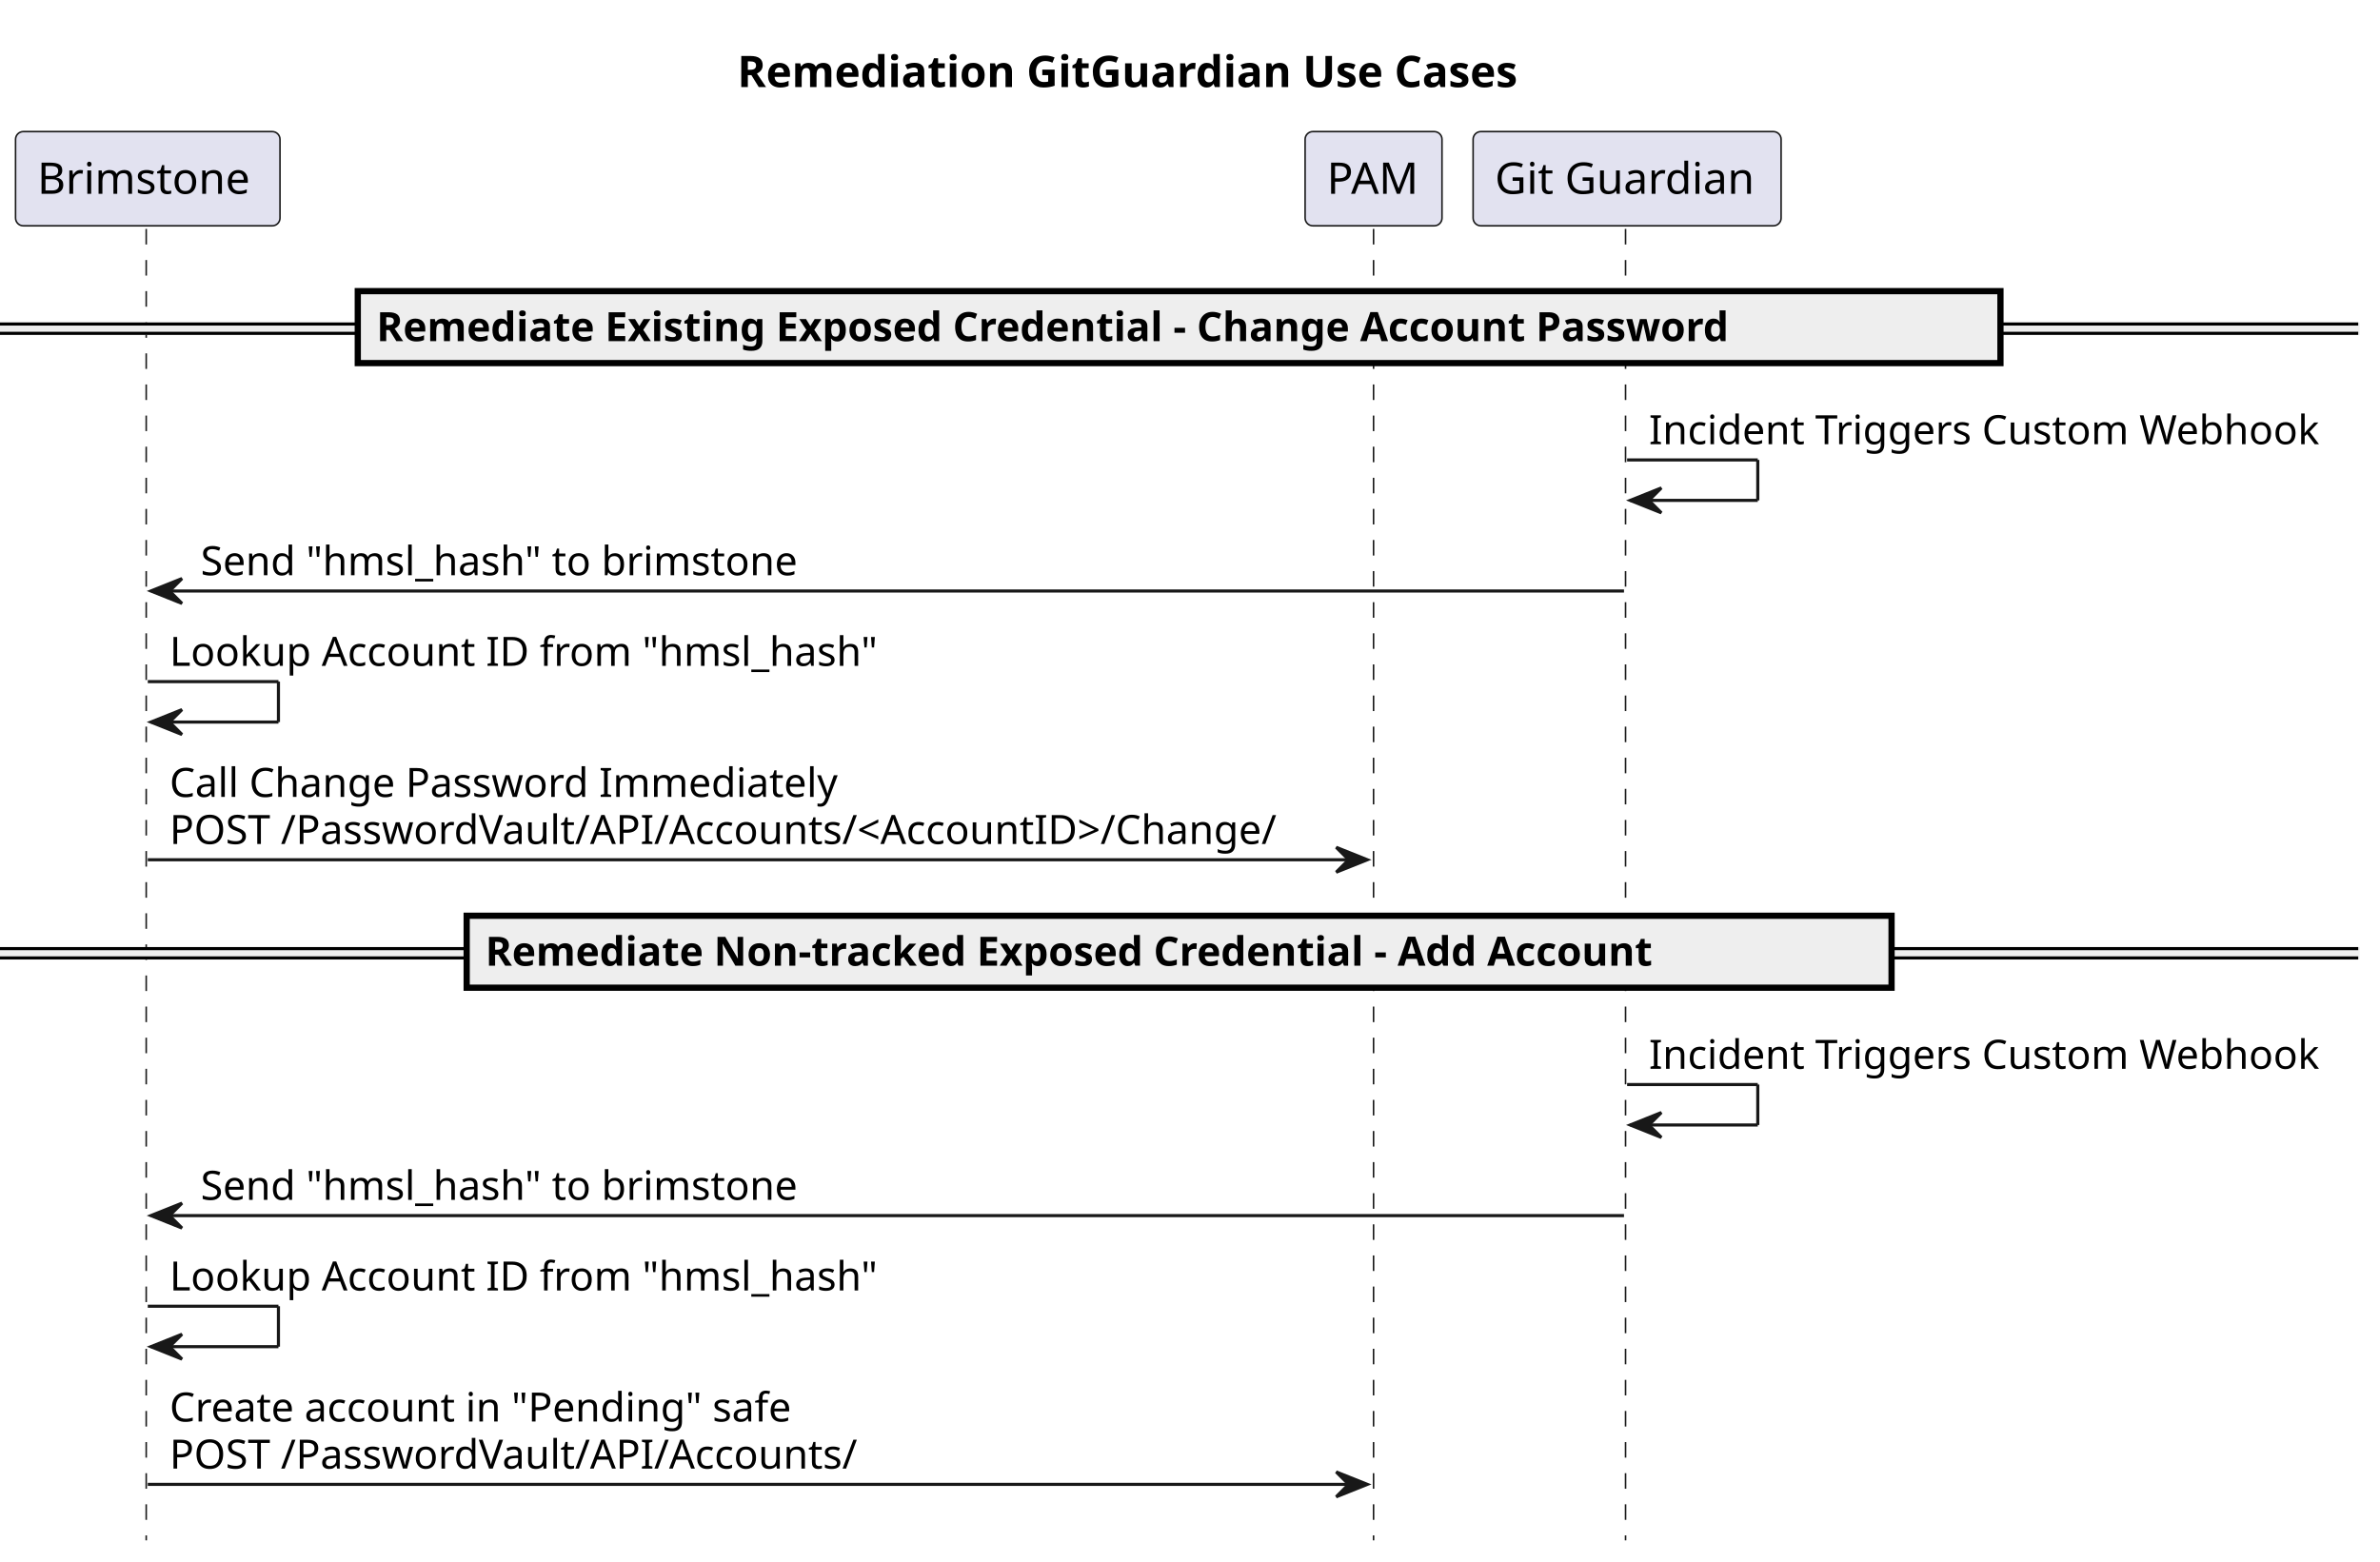
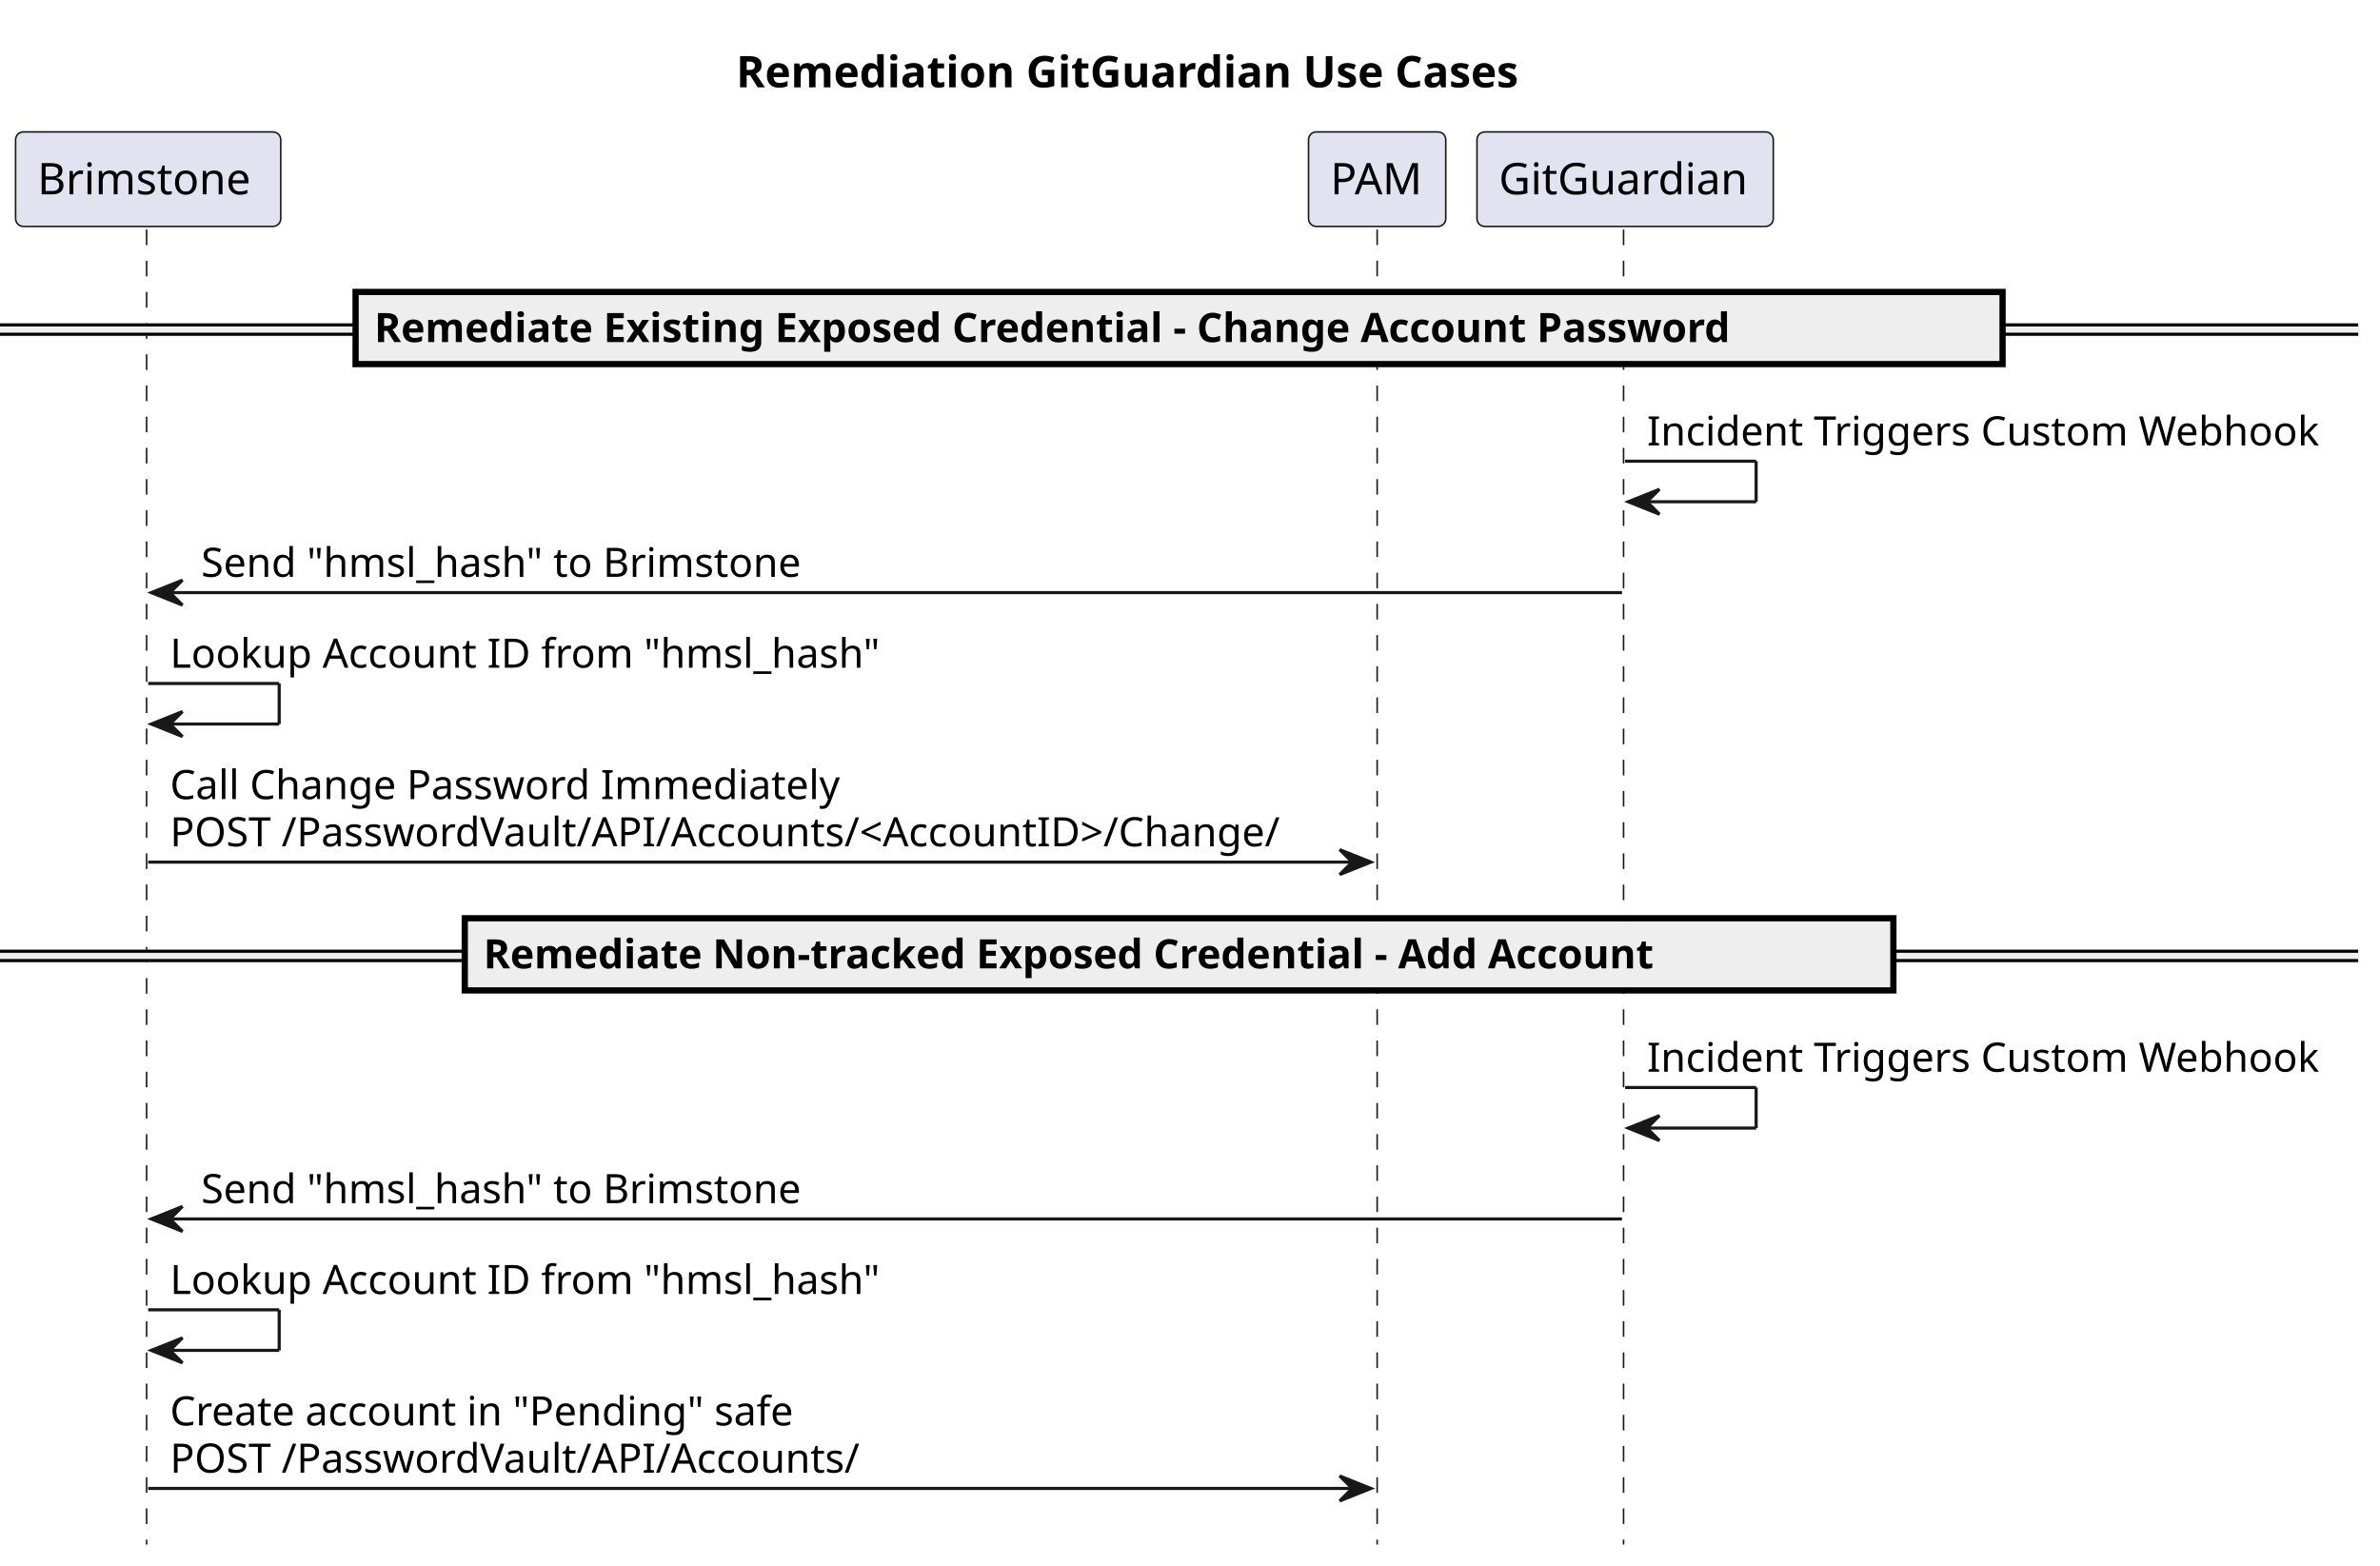
- <svg xmlns="http://www.w3.org/2000/svg" contentStyleType="text/css" height="502px" preserveAspectRatio="none" style="width:765px;height:502px;background:#FFFFFF;" version="1.1" viewBox="0 0 765 502" width="765px" zoomAndPan="magnify">
+ <svg xmlns="http://www.w3.org/2000/svg" contentStyleType="text/css" height="502px" preserveAspectRatio="none" style="width:763px;height:502px;background:#FFFFFF;" version="1.1" viewBox="0 0 763 502" width="763px" zoomAndPan="magnify">
  <defs />
  <g>
-     <text fill="#000000" font-family="sans-serif" font-size="14" font-weight="bold" lengthAdjust="spacing" textLength="283" x="237" y="27.995">Remediation GitGuardian Use Cases</text>
+     <text fill="#000000" font-family="sans-serif" font-size="14" font-weight="bold" lengthAdjust="spacing" textLength="283" x="236" y="27.995">Remediation GitGuardian Use Cases</text>
    <line style="stroke:#181818;stroke-width:0.5;stroke-dasharray:5.0,5.0;" x1="47" x2="47" y1="73.594" y2="495.188" />
    <line style="stroke:#181818;stroke-width:0.5;stroke-dasharray:5.0,5.0;" x1="441.5" x2="441.5" y1="73.594" y2="495.188" />
-     <line style="stroke:#181818;stroke-width:0.5;stroke-dasharray:5.0,5.0;" x1="522.5" x2="522.5" y1="73.594" y2="495.188" />
+     <line style="stroke:#181818;stroke-width:0.5;stroke-dasharray:5.0,5.0;" x1="520.5" x2="520.5" y1="73.594" y2="495.188" />
    <rect fill="#E2E2F0" height="30.297" rx="2.5" ry="2.5" style="stroke:#181818;stroke-width:0.5;" width="85" x="5" y="42.297" />
    <text fill="#000000" font-family="sans-serif" font-size="14" lengthAdjust="spacing" textLength="71" x="12" y="62.292">Brimstone</text>
    <rect fill="#E2E2F0" height="30.297" rx="2.5" ry="2.5" style="stroke:#181818;stroke-width:0.5;" width="44" x="419.5" y="42.297" />
    <text fill="#000000" font-family="sans-serif" font-size="14" lengthAdjust="spacing" textLength="30" x="426.5" y="62.292">PAM</text>
-     <rect fill="#E2E2F0" height="30.297" rx="2.5" ry="2.5" style="stroke:#181818;stroke-width:0.5;" width="99" x="473.5" y="42.297" />
-     <text fill="#000000" font-family="sans-serif" font-size="14" lengthAdjust="spacing" textLength="85" x="480.5" y="62.292">Git Guardian</text>
-     <rect fill="#EEEEEE" height="3" style="stroke:#EEEEEE;stroke-width:1.0;" width="758" x="0" y="104.16" />
-     <line style="stroke:#000000;stroke-width:1.0;" x1="0" x2="758" y1="104.16" y2="104.16" />
-     <line style="stroke:#000000;stroke-width:1.0;" x1="0" x2="758" y1="107.16" y2="107.16" />
-     <rect fill="#EEEEEE" height="23.133" style="stroke:#000000;stroke-width:2.0;" width="528" x="115" y="93.594" />
-     <text fill="#000000" font-family="sans-serif" font-size="13" font-weight="bold" lengthAdjust="spacing" textLength="504" x="121" y="109.661">Remediate Existing Exposed Credential - Change Account Password</text>
-     <line style="stroke:#181818;stroke-width:1.0;" x1="523" x2="565" y1="147.859" y2="147.859" />
-     <line style="stroke:#181818;stroke-width:1.0;" x1="565" x2="565" y1="147.859" y2="160.859" />
-     <line style="stroke:#181818;stroke-width:1.0;" x1="524" x2="565" y1="160.859" y2="160.859" />
-     <polygon fill="#181818" points="534,156.859,524,160.859,534,164.859,530,160.859" style="stroke:#181818;stroke-width:1.0;" />
-     <text fill="#000000" font-family="sans-serif" font-size="13" lengthAdjust="spacing" textLength="221" x="530" y="142.793">Incident Triggers Custom Webhook</text>
+     <rect fill="#E2E2F0" height="30.297" rx="2.5" ry="2.5" style="stroke:#181818;stroke-width:0.5;" width="95" x="473.5" y="42.297" />
+     <text fill="#000000" font-family="sans-serif" font-size="14" lengthAdjust="spacing" textLength="81" x="480.5" y="62.292">GitGuardian</text>
+     <rect fill="#EEEEEE" height="3" style="stroke:#EEEEEE;stroke-width:1.0;" width="756" x="0" y="104.16" />
+     <line style="stroke:#000000;stroke-width:1.0;" x1="0" x2="756" y1="104.16" y2="104.16" />
+     <line style="stroke:#000000;stroke-width:1.0;" x1="0" x2="756" y1="107.16" y2="107.16" />
+     <rect fill="#EEEEEE" height="23.133" style="stroke:#000000;stroke-width:2.0;" width="528" x="114" y="93.594" />
+     <text fill="#000000" font-family="sans-serif" font-size="13" font-weight="bold" lengthAdjust="spacing" textLength="504" x="120" y="109.661">Remediate Existing Exposed Credential - Change Account Password</text>
+     <line style="stroke:#181818;stroke-width:1.0;" x1="521" x2="563" y1="147.859" y2="147.859" />
+     <line style="stroke:#181818;stroke-width:1.0;" x1="563" x2="563" y1="147.859" y2="160.859" />
+     <line style="stroke:#181818;stroke-width:1.0;" x1="522" x2="563" y1="160.859" y2="160.859" />
+     <polygon fill="#181818" points="532,156.859,522,160.859,532,164.859,528,160.859" style="stroke:#181818;stroke-width:1.0;" />
+     <text fill="#000000" font-family="sans-serif" font-size="13" lengthAdjust="spacing" textLength="221" x="528" y="142.793">Incident Triggers Custom Webhook</text>
    <polygon fill="#181818" points="58.5,185.992,48.5,189.992,58.5,193.992,54.5,189.992" style="stroke:#181818;stroke-width:1.0;" />
-     <line style="stroke:#181818;stroke-width:1.0;" x1="52.5" x2="522" y1="189.992" y2="189.992" />
-     <text fill="#000000" font-family="sans-serif" font-size="13" lengthAdjust="spacing" textLength="202" x="64.5" y="184.926">Send "hmsl_hash" to brimstone</text>
+     <line style="stroke:#181818;stroke-width:1.0;" x1="52.5" x2="520" y1="189.992" y2="189.992" />
+     <text fill="#000000" font-family="sans-serif" font-size="13" lengthAdjust="spacing" textLength="203" x="64.5" y="184.926">Send "hmsl_hash" to Brimstone</text>
    <line style="stroke:#181818;stroke-width:1.0;" x1="47.5" x2="89.5" y1="219.125" y2="219.125" />
    <line style="stroke:#181818;stroke-width:1.0;" x1="89.5" x2="89.5" y1="219.125" y2="232.125" />
    <line style="stroke:#181818;stroke-width:1.0;" x1="48.5" x2="89.5" y1="232.125" y2="232.125" />
    <polygon fill="#181818" points="58.5,228.125,48.5,232.125,58.5,236.125,54.5,232.125" style="stroke:#181818;stroke-width:1.0;" />
    <text fill="#000000" font-family="sans-serif" font-size="13" lengthAdjust="spacing" textLength="236" x="54.5" y="214.059">Lookup Account ID from "hmsl_hash"</text>
    <polygon fill="#181818" points="429.5,272.391,439.5,276.391,429.5,280.391,433.5,276.391" style="stroke:#181818;stroke-width:1.0;" />
    <line style="stroke:#181818;stroke-width:1.0;" x1="47.5" x2="435.5" y1="276.391" y2="276.391" />
    <text fill="#000000" font-family="sans-serif" font-size="13" lengthAdjust="spacing" textLength="223" x="54.5" y="256.192">Call Change Password Immediately</text>
    <text fill="#000000" font-family="sans-serif" font-size="13" lengthAdjust="spacing" textLength="370" x="54.5" y="271.325">POST /PasswordVault/API/Accounts/&lt;AccountID&gt;/Change/</text>
-     <rect fill="#EEEEEE" height="3" style="stroke:#EEEEEE;stroke-width:1.0;" width="758" x="0" y="304.957" />
-     <line style="stroke:#000000;stroke-width:1.0;" x1="0" x2="758" y1="304.957" y2="304.957" />
-     <line style="stroke:#000000;stroke-width:1.0;" x1="0" x2="758" y1="307.957" y2="307.957" />
-     <rect fill="#EEEEEE" height="23.133" style="stroke:#000000;stroke-width:2.0;" width="458" x="150" y="294.391" />
-     <text fill="#000000" font-family="sans-serif" font-size="13" font-weight="bold" lengthAdjust="spacing" textLength="434" x="156" y="310.457">Remediate Non-tracked Exposed Credential - Add Account</text>
-     <line style="stroke:#181818;stroke-width:1.0;" x1="523" x2="565" y1="348.656" y2="348.656" />
-     <line style="stroke:#181818;stroke-width:1.0;" x1="565" x2="565" y1="348.656" y2="361.656" />
-     <line style="stroke:#181818;stroke-width:1.0;" x1="524" x2="565" y1="361.656" y2="361.656" />
-     <polygon fill="#181818" points="534,357.656,524,361.656,534,365.656,530,361.656" style="stroke:#181818;stroke-width:1.0;" />
-     <text fill="#000000" font-family="sans-serif" font-size="13" lengthAdjust="spacing" textLength="221" x="530" y="343.59">Incident Triggers Custom Webhook</text>
+     <rect fill="#EEEEEE" height="3" style="stroke:#EEEEEE;stroke-width:1.0;" width="756" x="0" y="304.957" />
+     <line style="stroke:#000000;stroke-width:1.0;" x1="0" x2="756" y1="304.957" y2="304.957" />
+     <line style="stroke:#000000;stroke-width:1.0;" x1="0" x2="756" y1="307.957" y2="307.957" />
+     <rect fill="#EEEEEE" height="23.133" style="stroke:#000000;stroke-width:2.0;" width="458" x="149" y="294.391" />
+     <text fill="#000000" font-family="sans-serif" font-size="13" font-weight="bold" lengthAdjust="spacing" textLength="434" x="155" y="310.457">Remediate Non-tracked Exposed Credential - Add Account</text>
+     <line style="stroke:#181818;stroke-width:1.0;" x1="521" x2="563" y1="348.656" y2="348.656" />
+     <line style="stroke:#181818;stroke-width:1.0;" x1="563" x2="563" y1="348.656" y2="361.656" />
+     <line style="stroke:#181818;stroke-width:1.0;" x1="522" x2="563" y1="361.656" y2="361.656" />
+     <polygon fill="#181818" points="532,357.656,522,361.656,532,365.656,528,361.656" style="stroke:#181818;stroke-width:1.0;" />
+     <text fill="#000000" font-family="sans-serif" font-size="13" lengthAdjust="spacing" textLength="221" x="528" y="343.59">Incident Triggers Custom Webhook</text>
    <polygon fill="#181818" points="58.5,386.789,48.5,390.789,58.5,394.789,54.5,390.789" style="stroke:#181818;stroke-width:1.0;" />
-     <line style="stroke:#181818;stroke-width:1.0;" x1="52.5" x2="522" y1="390.789" y2="390.789" />
-     <text fill="#000000" font-family="sans-serif" font-size="13" lengthAdjust="spacing" textLength="202" x="64.5" y="385.723">Send "hmsl_hash" to brimstone</text>
+     <line style="stroke:#181818;stroke-width:1.0;" x1="52.5" x2="520" y1="390.789" y2="390.789" />
+     <text fill="#000000" font-family="sans-serif" font-size="13" lengthAdjust="spacing" textLength="203" x="64.5" y="385.723">Send "hmsl_hash" to Brimstone</text>
    <line style="stroke:#181818;stroke-width:1.0;" x1="47.5" x2="89.5" y1="419.922" y2="419.922" />
    <line style="stroke:#181818;stroke-width:1.0;" x1="89.5" x2="89.5" y1="419.922" y2="432.922" />
    <line style="stroke:#181818;stroke-width:1.0;" x1="48.5" x2="89.5" y1="432.922" y2="432.922" />
    <polygon fill="#181818" points="58.5,428.922,48.5,432.922,58.5,436.922,54.5,432.922" style="stroke:#181818;stroke-width:1.0;" />
    <text fill="#000000" font-family="sans-serif" font-size="13" lengthAdjust="spacing" textLength="236" x="54.5" y="414.856">Lookup Account ID from "hmsl_hash"</text>
    <polygon fill="#181818" points="429.5,473.188,439.5,477.188,429.5,481.188,433.5,477.188" style="stroke:#181818;stroke-width:1.0;" />
    <line style="stroke:#181818;stroke-width:1.0;" x1="47.5" x2="435.5" y1="477.188" y2="477.188" />
    <text fill="#000000" font-family="sans-serif" font-size="13" lengthAdjust="spacing" textLength="209" x="54.5" y="456.989">Create account in "Pending" safe</text>
    <text fill="#000000" font-family="sans-serif" font-size="13" lengthAdjust="spacing" textLength="226" x="54.5" y="472.122">POST /PasswordVault/API/Accounts/</text>
  </g>
</svg>
